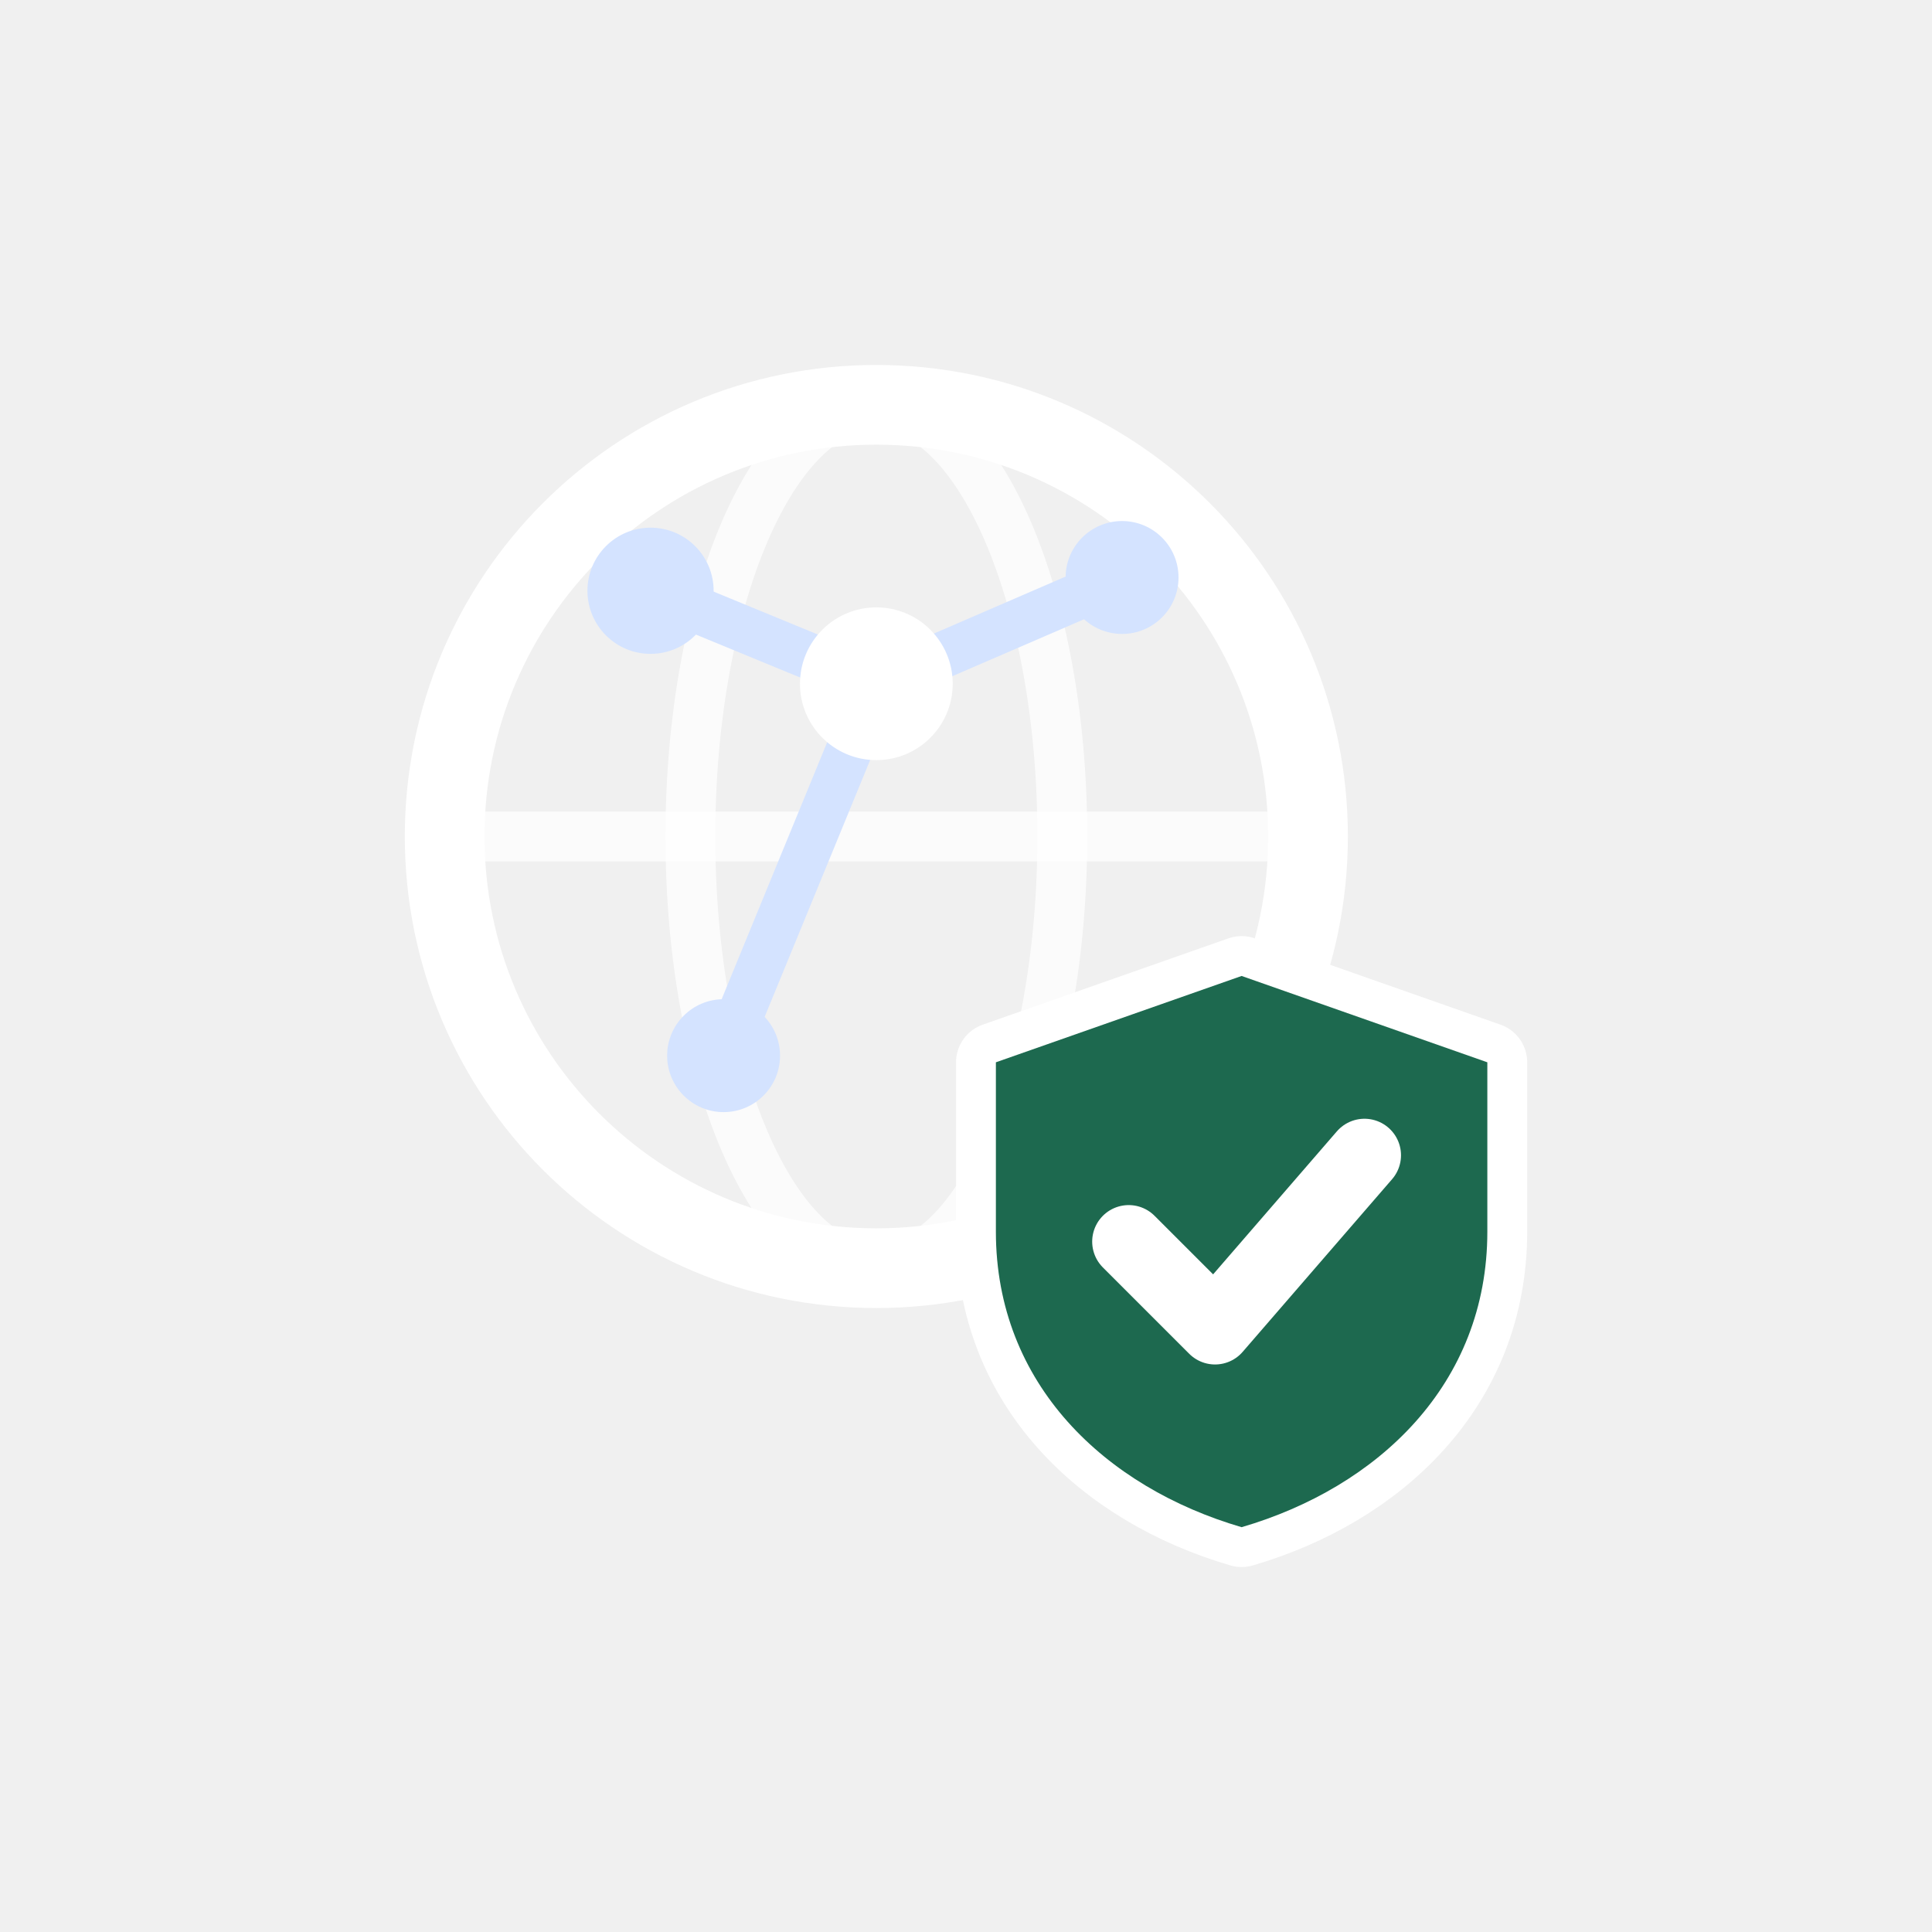
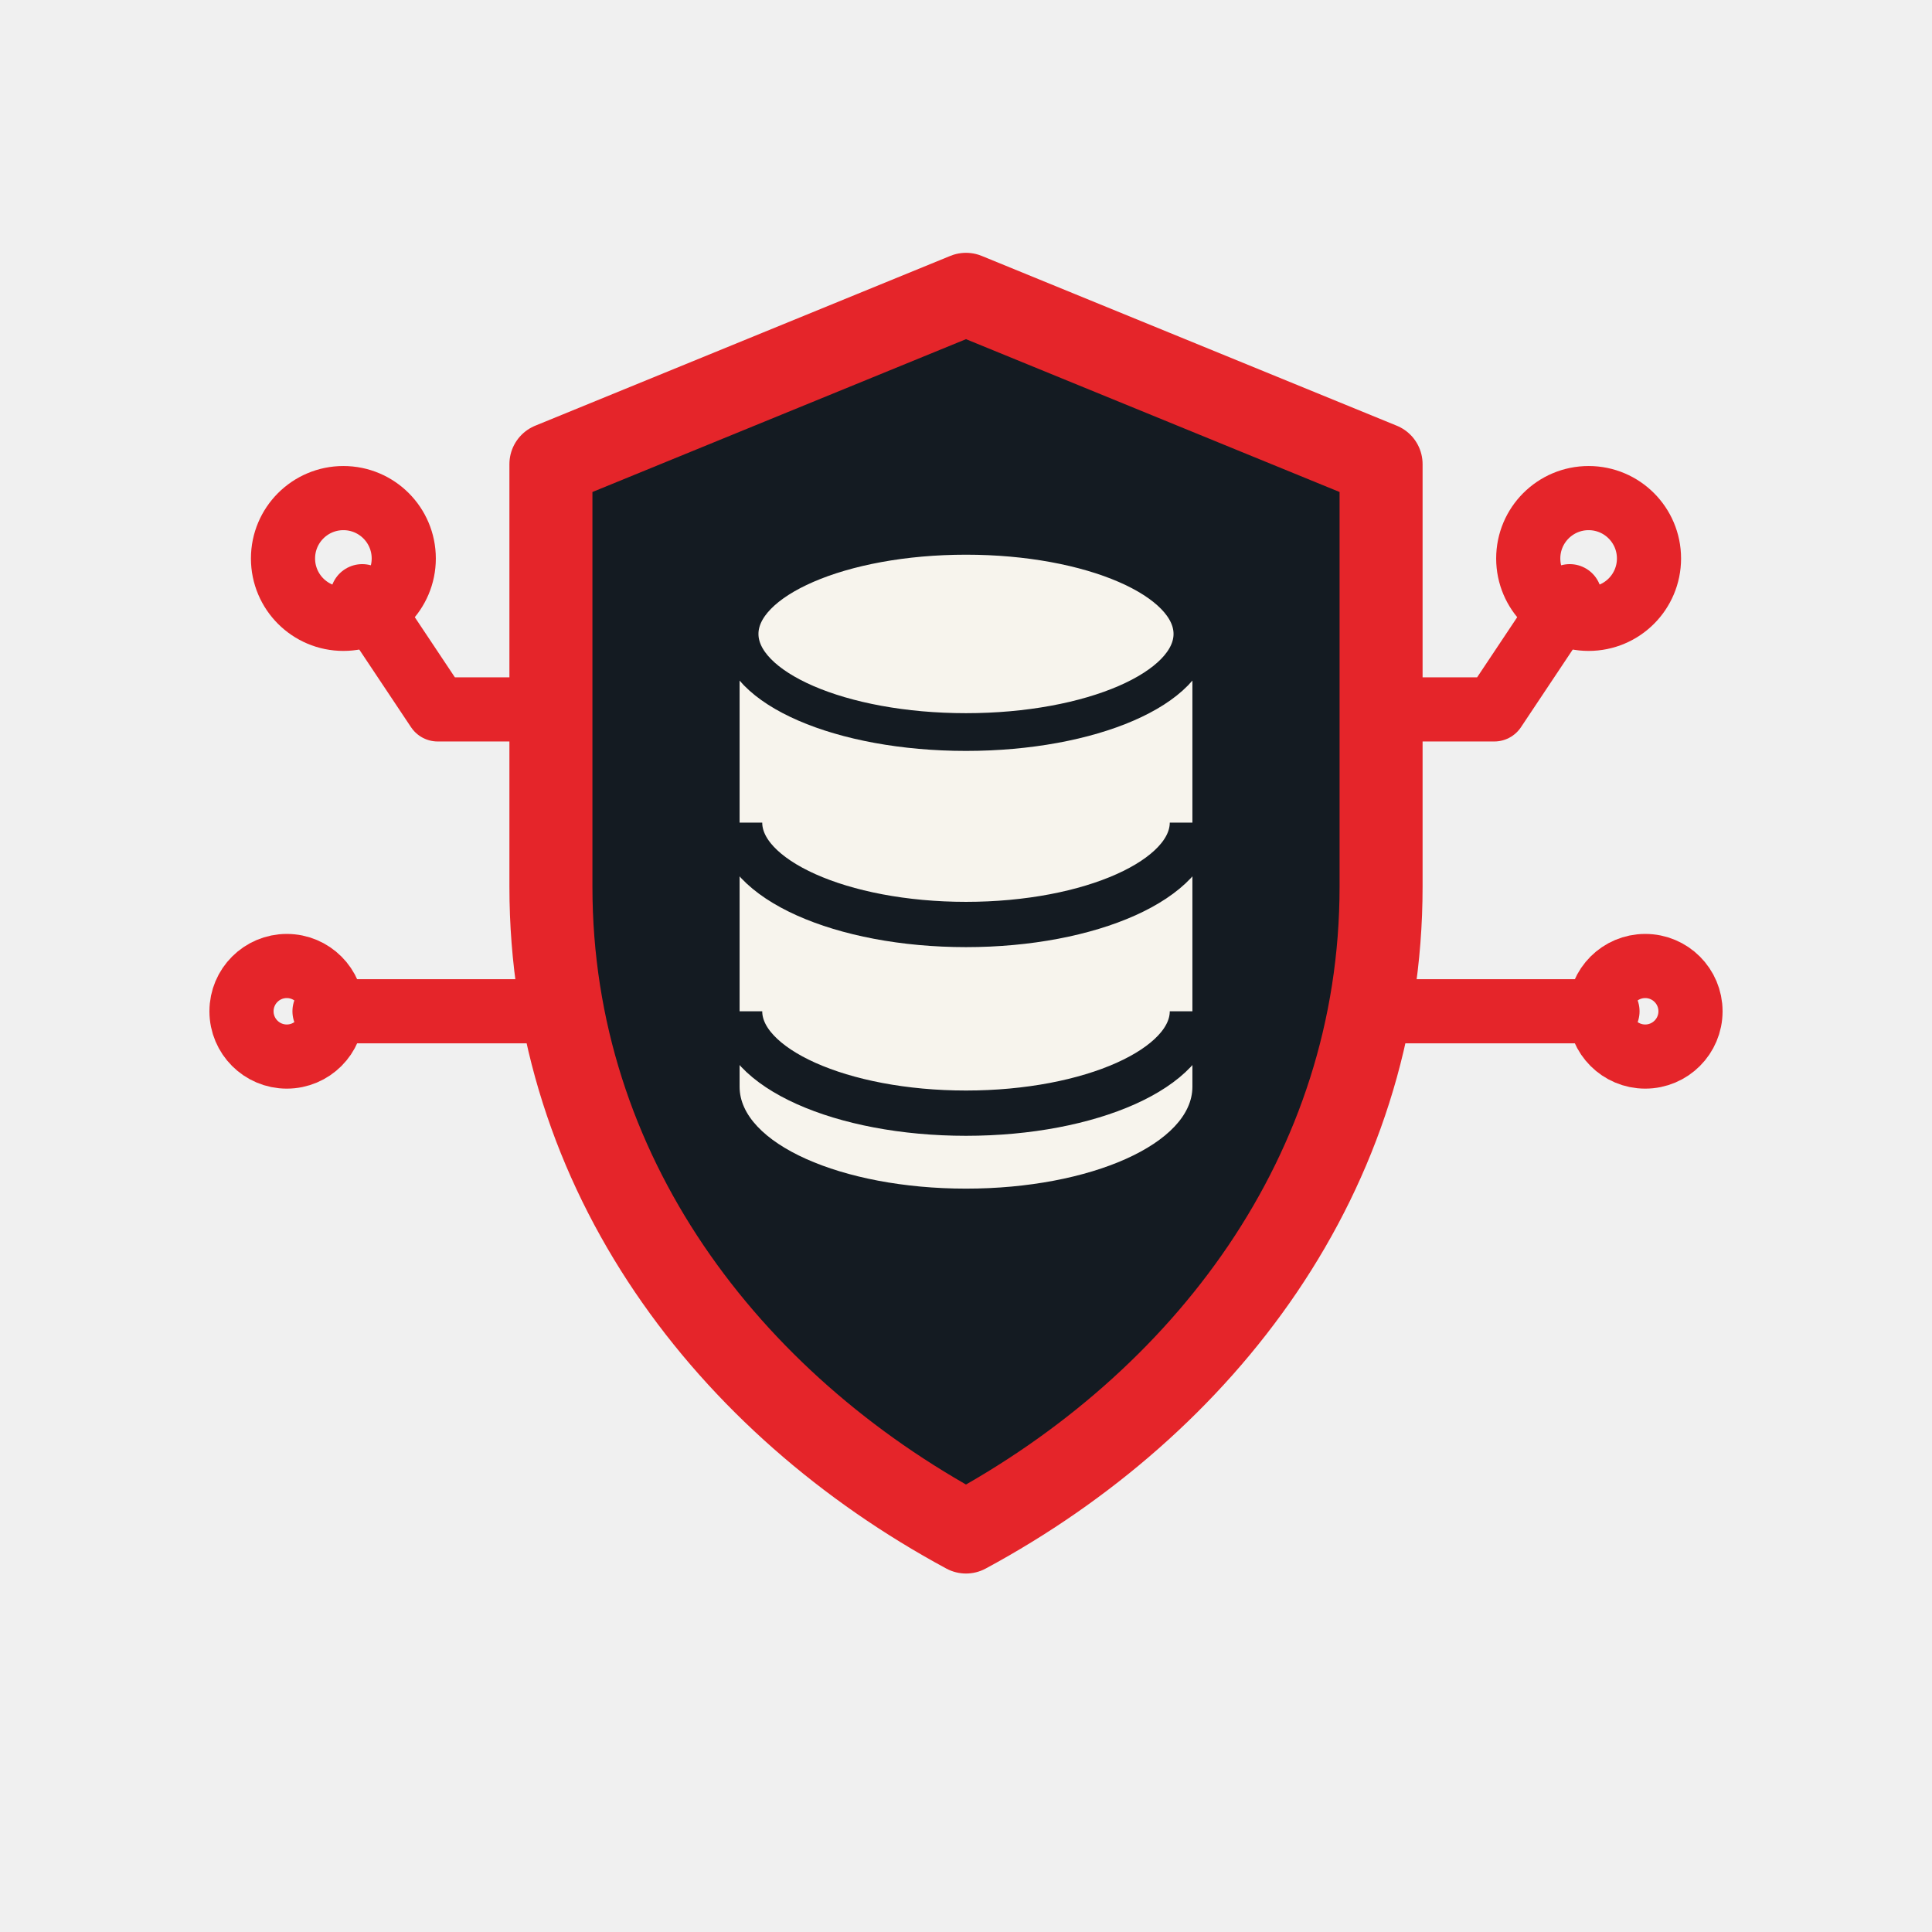
<svg xmlns="http://www.w3.org/2000/svg" width="512" height="512" viewBox="0 0 512 512" role="img" aria-labelledby="title">
-   <g opacity="1" transform="translate(256.000 256.000) scale(8.8) translate(-20.7 -21.9)">
-     <g fill="none" stroke-linecap="round" stroke-linejoin="round">
-       <circle cx="18" cy="18" r="13" stroke="#FFFFFF" stroke-width="2.4" />
-       <ellipse cx="18" cy="18" rx="5.6" ry="13" stroke="#FFFFFF" stroke-width="1.5" opacity=".75" />
-       <path d="M5.4 18h25.2" stroke="#FFFFFF" stroke-width="1.5" opacity=".75" />
-       <path d="M11.2 10.6L18 13.4L25.4 10.2M18 13.4L13.4 24.6" stroke="#D4E3FF" stroke-width="1.4" />
+   <g transform="translate(56 48) scale(10)">
+     <g fill="none" stroke="#E5252A" stroke-width="1.7" stroke-linecap="round" stroke-linejoin="round">
+       <path d="M9 14H6l-2-3M9 22H3M31 14h3l2-3M31 22h6" />
+       <circle cx="3.5" cy="10" r="1.6" />
+       <circle cx="2" cy="22" r="1.2" />
+       <circle cx="36.5" cy="10" r="1.6" />
+       <circle cx="38" cy="22" r="1.2" />
    </g>
-     <g fill="#D4E3FF">
-       <circle cx="11.2" cy="10.6" r="1.9" />
-       <circle cx="25.4" cy="10.2" r="1.7" />
-       <circle cx="13.4" cy="24.6" r="1.7" />
-     </g>
-     <circle cx="18" cy="13.4" r="2.3" fill="#FFFFFF" />
-     <path d="M29 22.2 l7.4 2.6 v5.1 c0 4.6-3.3 7.7-7.4 8.9 -4.1-1.2-7.4-4.3-7.4-8.9 v-5.1 Z" fill="white" stroke="white" stroke-width="2.4" stroke-linejoin="round" />
-     <path d="M29 22.2 l7.4 2.6 v5.1 c0 4.6-3.3 7.7-7.4 8.9 -4.1-1.2-7.4-4.3-7.4-8.9 v-5.1 Z" fill="#1D694F" />
-     <path d="M25.6 30.2 l2.6 2.6 4.5-5.2" fill="none" stroke="white" stroke-width="2.2" stroke-linecap="round" stroke-linejoin="round" />
+     <path d="M20 3 31 7.5v11.2c0 7.6-4.7 13.7-11 17.1C13.7 32.4 9 26.3 9 18.7V7.5Z" fill="#141B22" stroke="#E5252A" stroke-width="2.2" stroke-linejoin="round" />
+     <path d="M14 12v12c0 1.5 2.7 2.7 6 2.7s6-1.2 6-2.7V12Z" fill="#F7F4ED" />
+     <ellipse cx="20" cy="12" rx="6" ry="2.6" fill="#F7F4ED" stroke="#141B22" stroke-width="1" />
+     <path d="M14 17c0 1.5 2.7 2.7 6 2.7s6-1.2 6-2.7M14 22c0 1.5 2.7 2.7 6 2.7s6-1.2 6-2.7" fill="none" stroke="#141B22" stroke-width="1.2" />
  </g>
</svg>
